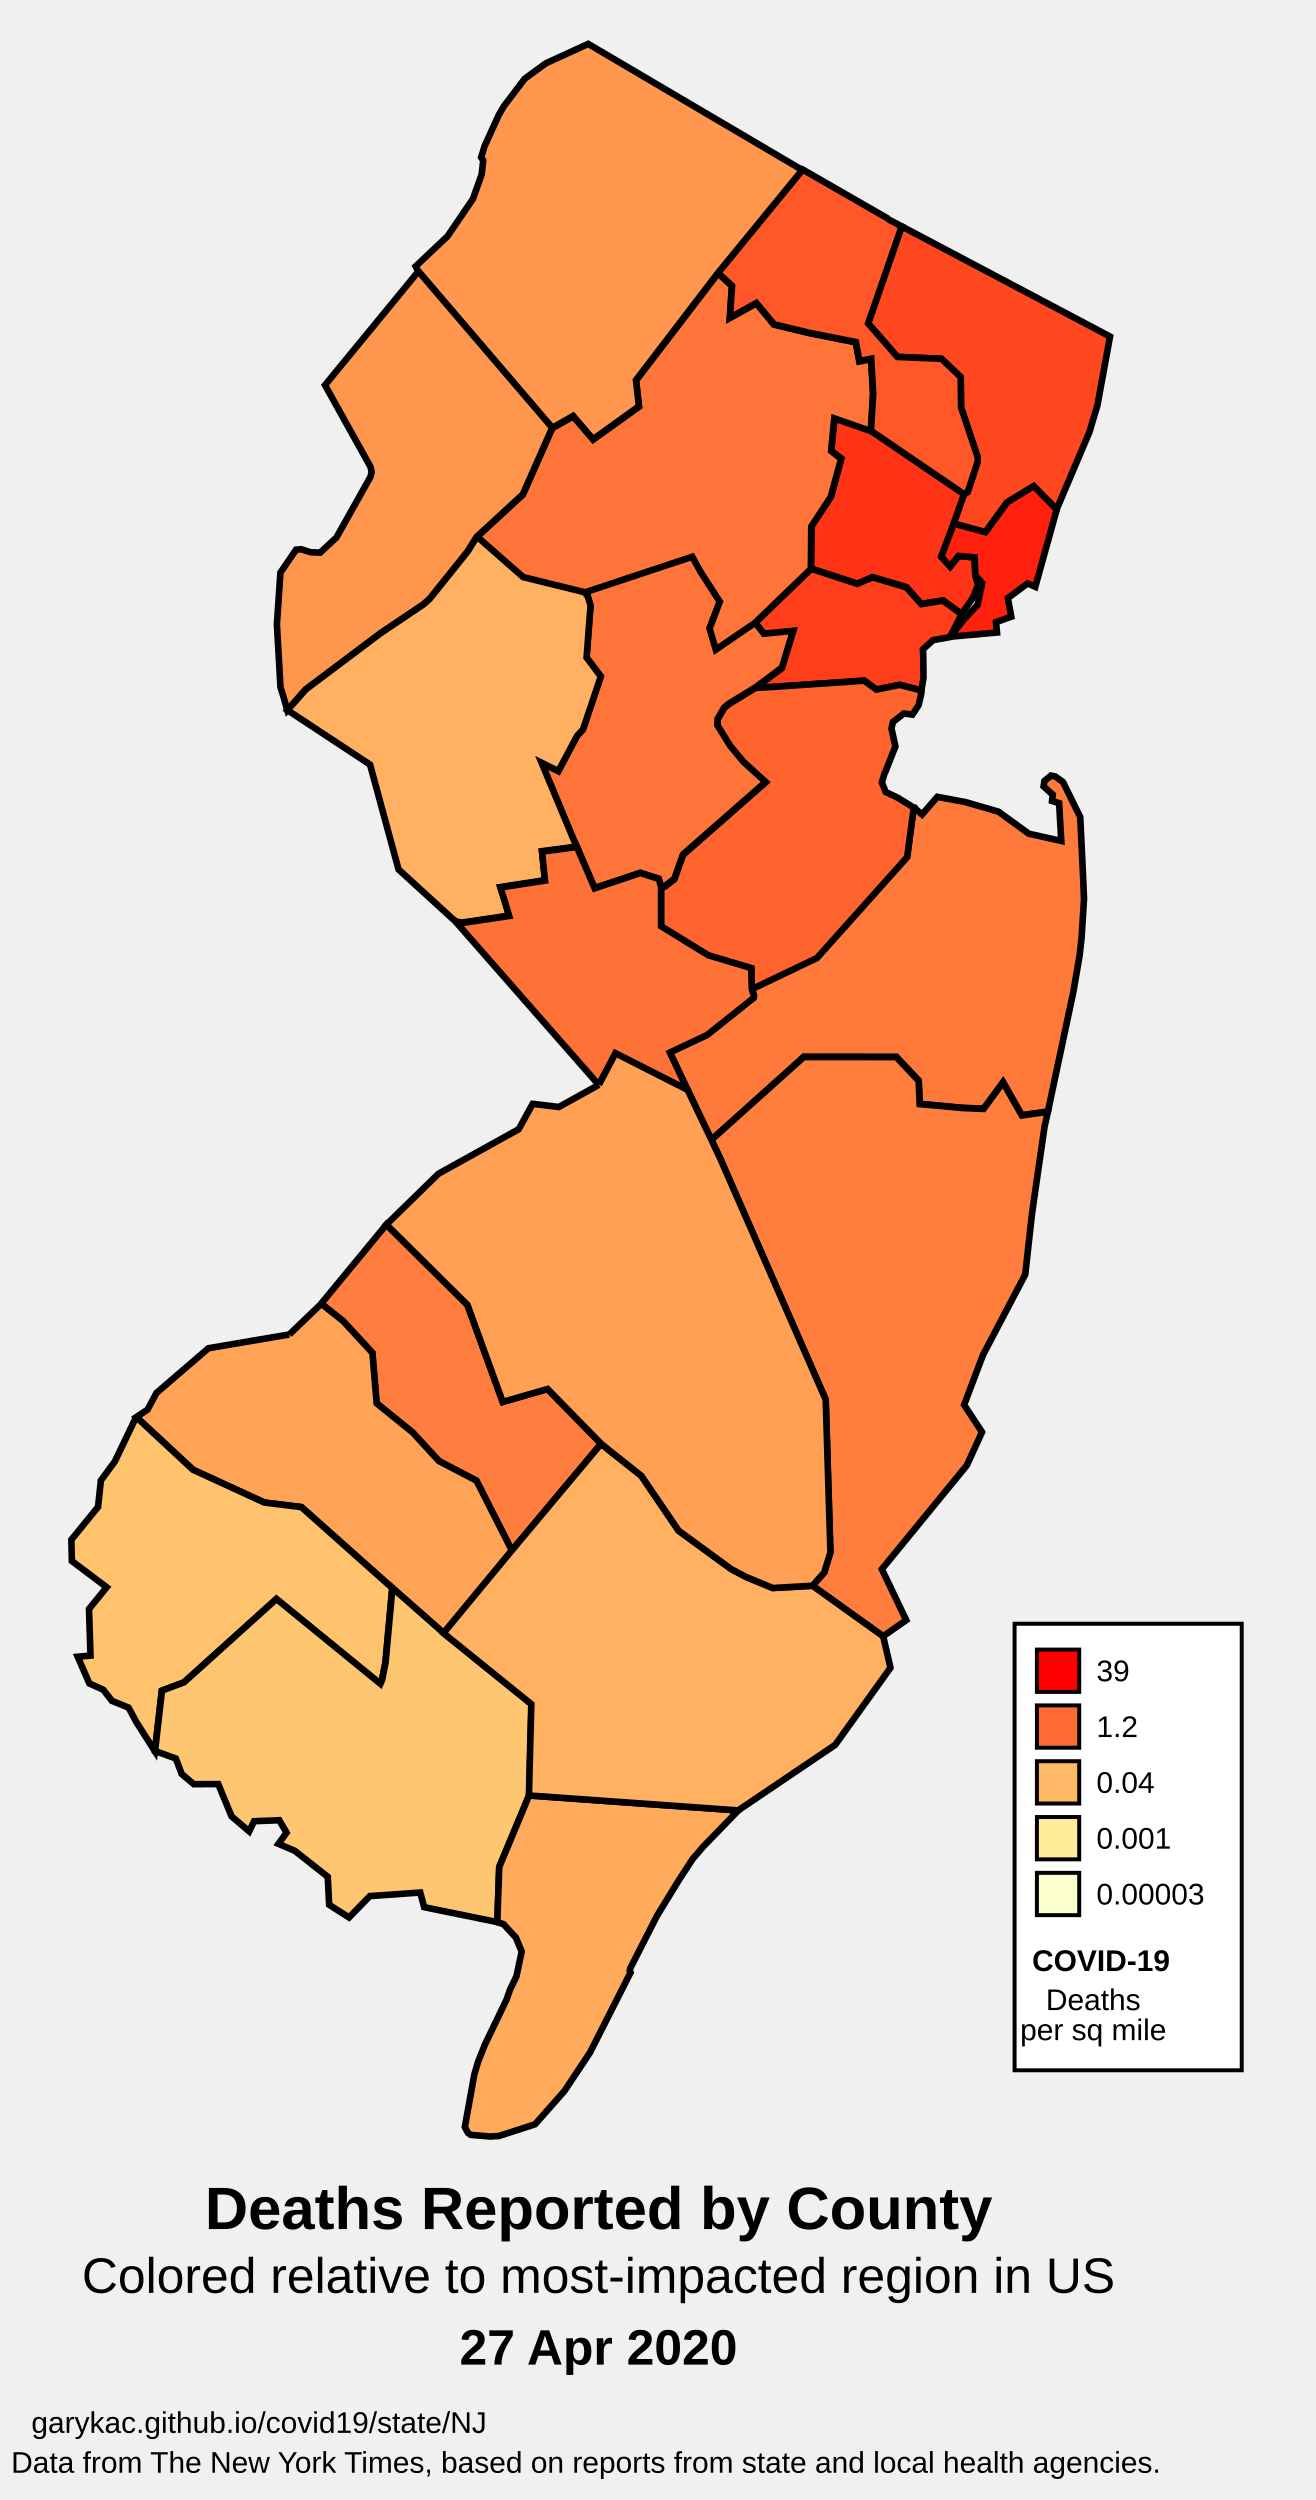
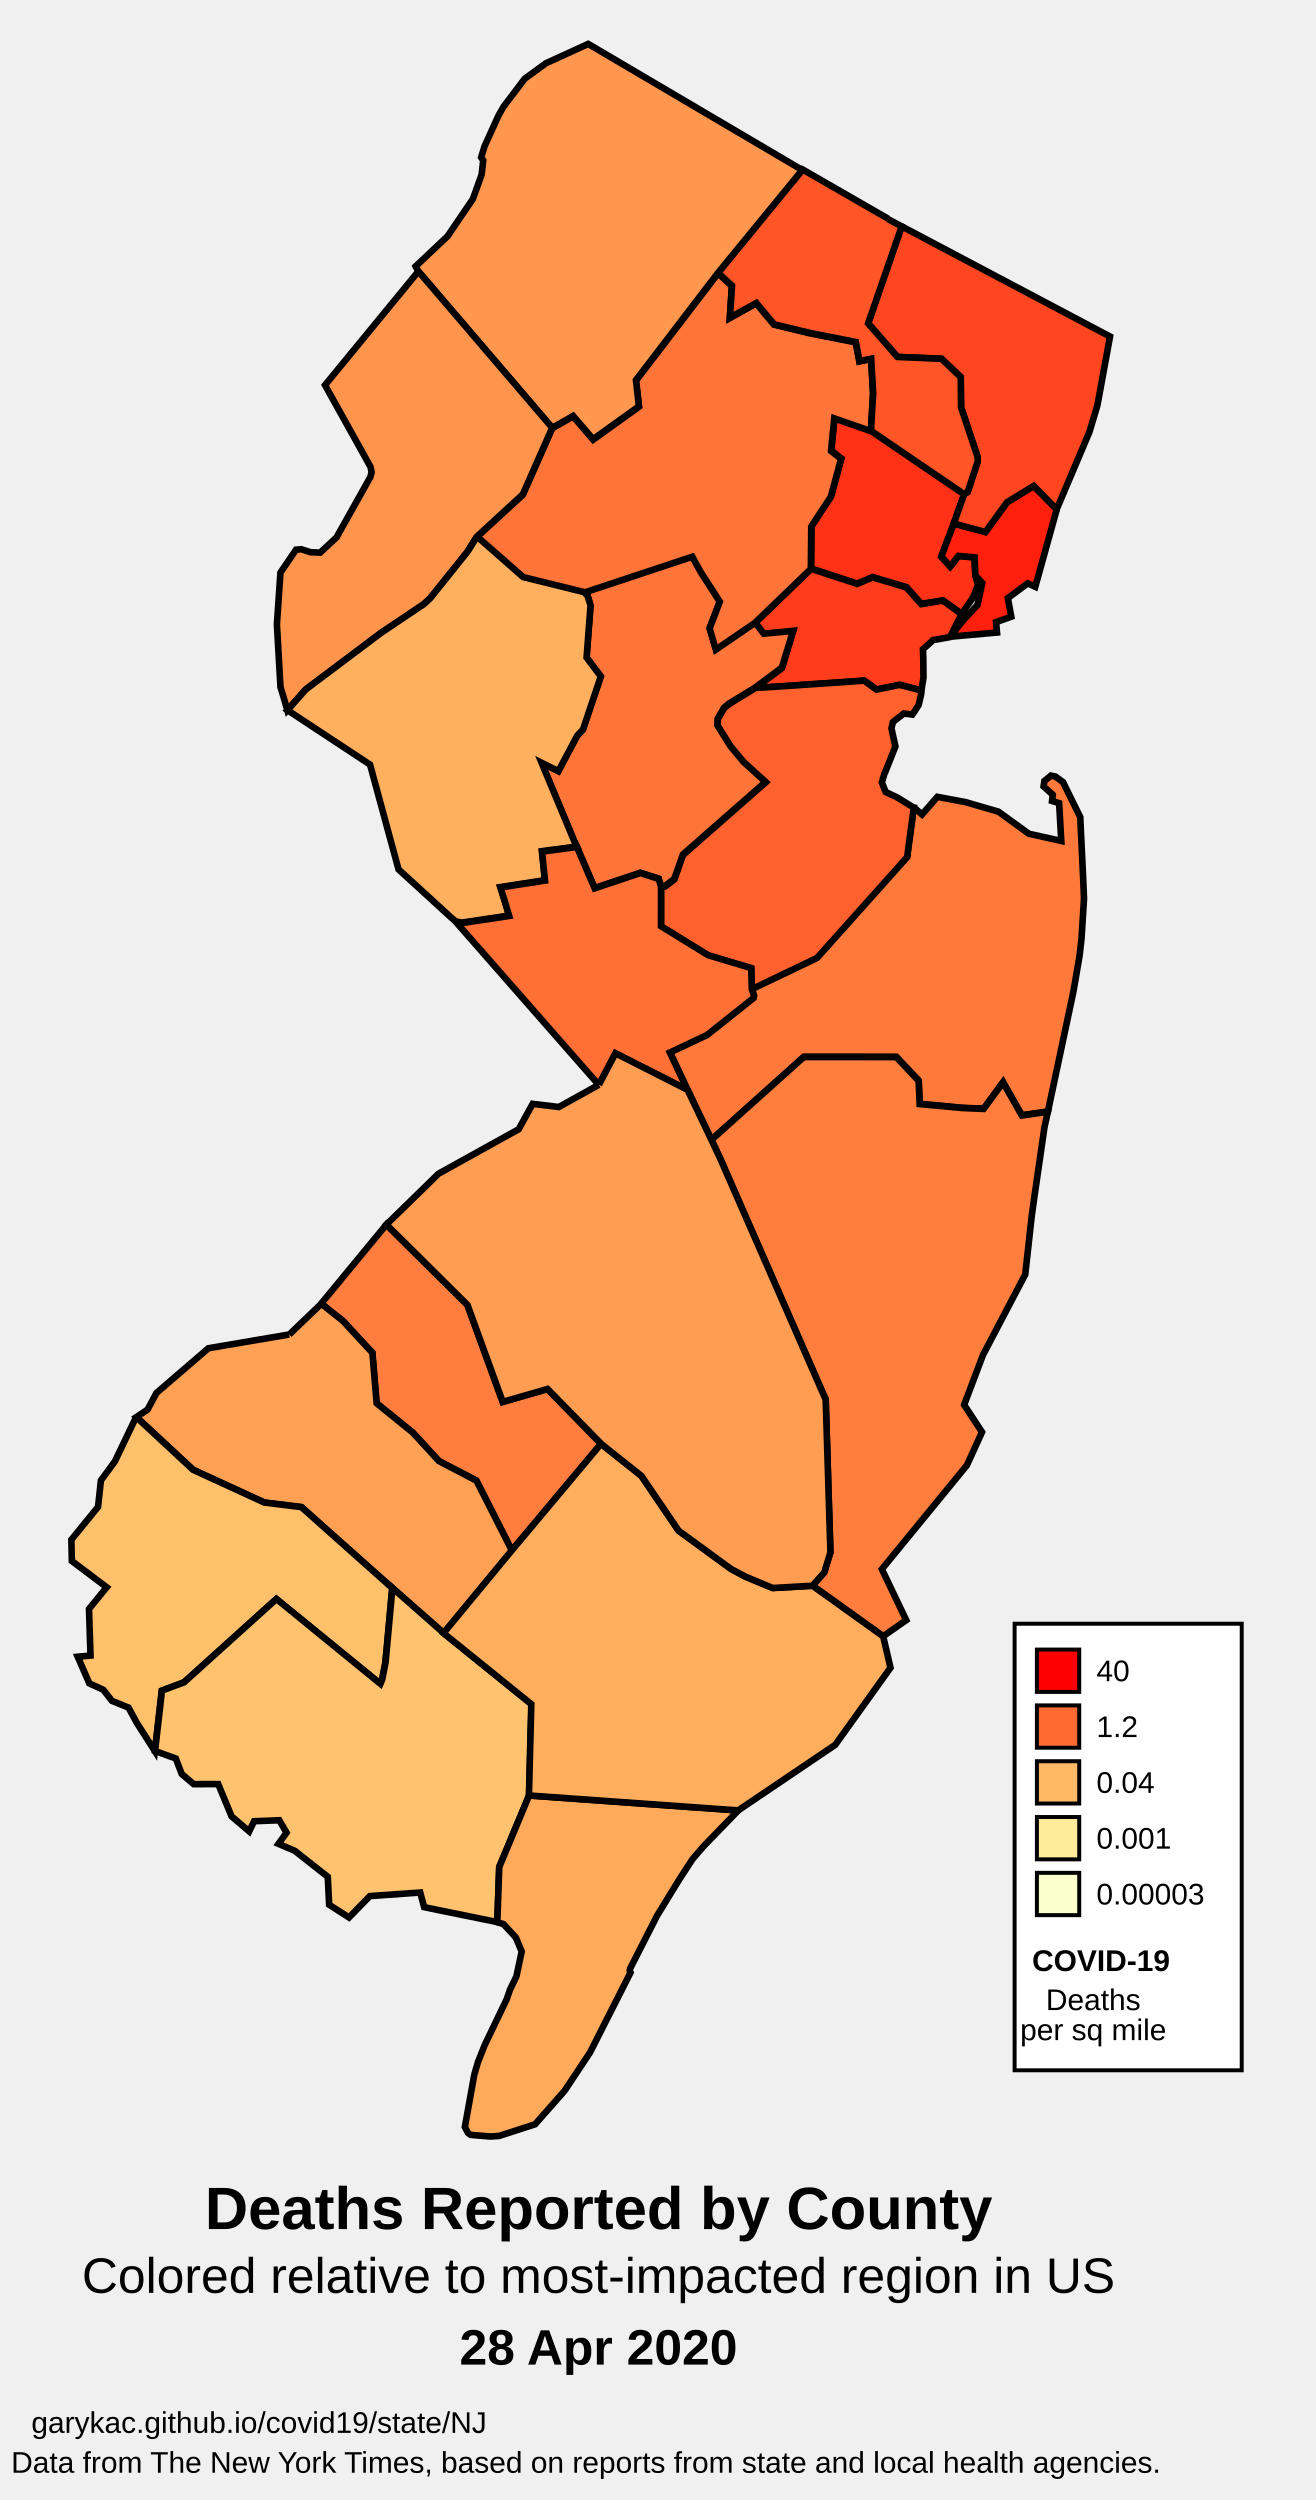
<svg xmlns="http://www.w3.org/2000/svg" width="330" height="627.07" version="1.0" id="svg2">
  <defs id="defs9439" />
  <style id="style6">
  #counties {fill:#d0d0d0;stroke:#000;stroke-width:.178;} 
  #borders {fill:none;stroke:#221e1f;stroke-width:.891;} 
  #separator {fill:none;stroke:#a9a9a9;stroke-width:2.318;}
  #legend-1 {fill:#ff0000;}
  #legend-2 {fill:#ff6a32;}
  #legend-3 {fill:#ffb866;}
  #legend-4 {fill:#ffeb99;}
  #legend-5 {fill:#faffcc;}
-   #c34041 {fill:#ff964d;}
-   #c34039 {fill:#ff3e1c;}
-   #c34019 {fill:#ffb060;}
-   #c34011 {fill:#ffc671;}
-   #c34013 {fill:#ff3316;}
-   #c34015 {fill:#ffa356;}
-   #c34017 {fill:#ff200e;}
-   #c34009 {fill:#ffab5b;}
-   #c34003 {fill:#ff4720;}
-   #c34001 {fill:#ffb060;}
+   #c34041 {fill:#ff954d;}
+   #c34039 {fill:#ff3c1b;}
+   #c34019 {fill:#ffb05f;}
+   #c34011 {fill:#ffc26e;}
+   #c34013 {fill:#ff3116;}
+   #c34015 {fill:#ffa154;}
+   #c34017 {fill:#ff1f0d;}
+   #c34009 {fill:#ffa95a;}
+   #c34003 {fill:#ff4620;}
+   #c34001 {fill:#ffae5d;}
  #c34007 {fill:#ff7d3e;}
-   #c34005 {fill:#ffa054;}
-   #c34021 {fill:#ff7237;}
+   #c34005 {fill:#ff9e53;}
+   #c34021 {fill:#ff7036;}
  #c34025 {fill:#ff793b;}
  #c34037 {fill:#ff974e;}
-   #c34035 {fill:#ff7539;}
-   #c34033 {fill:#ffc26d;}
-   #c34031 {fill:#ff5728;}
-   #c34023 {fill:#ff642f;}
-   #c34027 {fill:#ff7539;}
+   #c34035 {fill:#ff7438;}
+   #c34033 {fill:#ffc06b;}
+   #c34031 {fill:#ff5527;}
+   #c34023 {fill:#ff612e;}
+   #c34027 {fill:#ff7438;}
  #c34029 {fill:#ff7e3e;}
 </style>
  <g id="layer1" style="display:inline" transform="translate(0,1.0703125e-5)">
    <g id="g10509" transform="translate(-622.3246,8.460373)">
      <rect y="398.82" x="876.817" height="112.008" width="56.966" id="rect10421" style="fill:#ffffff;fill-opacity:1;stroke:#000000;stroke-width:1;stroke-linecap:round;stroke-linejoin:miter;stroke-miterlimit:4;stroke-dasharray:none;stroke-dashoffset:0;stroke-opacity:1" />
      <rect y="405.301" x="882.409" height="10.615" width="10.615" id="legend-1" style="stroke:#000000;stroke-width:1" />
      <rect style="stroke:#000000;stroke-width:1" id="legend-2" width="10.615" height="10.615" x="882.409" y="419.301" />
      <rect y="433.301" x="882.409" height="10.615" width="10.615" id="legend-3" style="stroke:#000000;stroke-width:1" />
      <rect style="stroke:#000000;stroke-width:1" id="legend-4" width="10.615" height="10.615" x="882.409" y="447.301" />
      <rect y="461.301" x="882.409" height="10.615" width="10.615" id="legend-5" style="stroke:#000000;stroke-width:1" />
      <text id="text10456" y="413.239" x="897.338" style="font-style:normal;font-weight:normal;font-size:7.5px;line-height:125%;font-family:sans-serif;letter-spacing:0px;word-spacing:0px;fill:#000000;fill-opacity:1;stroke:none;stroke-width:1px;stroke-linecap:butt;stroke-linejoin:miter;stroke-opacity:1" xml:space="preserve">
-         <tspan style="font-style:normal;font-variant:normal;font-weight:normal;font-stretch:normal;font-family:Arial;-inkscape-font-specification:Arial" y="413.239" x="897.338" id="tspan10458">39</tspan>
+         <tspan style="font-style:normal;font-variant:normal;font-weight:normal;font-stretch:normal;font-family:Arial;-inkscape-font-specification:Arial" y="413.239" x="897.338" id="tspan10458">40</tspan>
      </text>
      <text xml:space="preserve" style="font-style:normal;font-weight:normal;font-size:7.5px;line-height:125%;font-family:sans-serif;letter-spacing:0px;word-spacing:0px;fill:#000000;fill-opacity:1;stroke:none;stroke-width:1px;stroke-linecap:butt;stroke-linejoin:miter;stroke-opacity:1" x="897.338" y="427.239" id="text10460">
        <tspan id="tspan10462" x="897.338" y="427.239" style="font-style:normal;font-variant:normal;font-weight:normal;font-stretch:normal;font-family:Arial;-inkscape-font-specification:Arial">1.2</tspan>
      </text>
      <text id="text10464" y="441.239" x="897.338" style="font-style:normal;font-weight:normal;font-size:7.5px;line-height:125%;font-family:sans-serif;letter-spacing:0px;word-spacing:0px;fill:#000000;fill-opacity:1;stroke:none;stroke-width:1px;stroke-linecap:butt;stroke-linejoin:miter;stroke-opacity:1" xml:space="preserve">
        <tspan style="font-style:normal;font-variant:normal;font-weight:normal;font-stretch:normal;font-family:Arial;-inkscape-font-specification:Arial" y="441.239" x="897.338" id="tspan10466">0.04</tspan>
      </text>
      <text xml:space="preserve" style="font-style:normal;font-weight:normal;font-size:7.5px;line-height:125%;font-family:sans-serif;letter-spacing:0px;word-spacing:0px;fill:#000000;fill-opacity:1;stroke:none;stroke-width:1px;stroke-linecap:butt;stroke-linejoin:miter;stroke-opacity:1" x="897.338" y="455.239" id="text10468">
        <tspan id="tspan10470" x="897.338" y="455.239" style="font-style:normal;font-variant:normal;font-weight:normal;font-stretch:normal;font-family:Arial;-inkscape-font-specification:Arial">0.001</tspan>
      </text>
      <text id="text10472" y="469.239" x="897.338" style="font-style:normal;font-weight:normal;font-size:7.5px;line-height:125%;font-family:sans-serif;letter-spacing:0px;word-spacing:0px;fill:#000000;fill-opacity:1;stroke:none;stroke-width:1px;stroke-linecap:butt;stroke-linejoin:miter;stroke-opacity:1" xml:space="preserve">
        <tspan style="font-style:normal;font-variant:normal;font-weight:normal;font-stretch:normal;font-family:Arial;-inkscape-font-specification:Arial" y="469.239" x="897.338" id="tspan10474">0.00003</tspan>
      </text>
      <g transform="translate(0,-2.192453)" id="g10492">
        <text xml:space="preserve" style="font-style:normal;font-weight:normal;font-size:7.5px;line-height:125%;font-family:sans-serif;text-align:center;letter-spacing:0px;word-spacing:0px;text-anchor:middle;fill:#000000;fill-opacity:1;stroke:none;stroke-width:1px;stroke-linecap:butt;stroke-linejoin:miter;stroke-opacity:1" x="905.319" y="497.919" id="text10480">
          <tspan id="tspan10482" x="905.319" y="497.919" style="font-style:normal;font-variant:normal;font-weight:normal;font-stretch:normal;font-family:Arial;-inkscape-font-specification:Arial;text-align:center;text-anchor:middle">Deaths</tspan>
        </text>
        <text id="text10484" y="505.458" x="905.319" style="font-style:normal;font-weight:normal;font-size:7.5px;line-height:125%;font-family:sans-serif;text-align:center;letter-spacing:0px;word-spacing:0px;text-anchor:middle;fill:#000000;fill-opacity:1;stroke:none;stroke-width:1px;stroke-linecap:butt;stroke-linejoin:miter;stroke-opacity:1" xml:space="preserve">
          <tspan style="font-style:normal;font-variant:normal;font-weight:normal;font-stretch:normal;font-family:Arial;-inkscape-font-specification:Arial;text-align:center;text-anchor:middle" y="505.458" x="905.319" id="tspan10486">per sq mile</tspan>
        </text>
      </g>
      <text id="text10488" y="485.919" x="905.319" style="font-style:normal;font-weight:normal;font-size:7.5px;line-height:125%;font-family:sans-serif;text-align:center;letter-spacing:0px;word-spacing:0px;text-anchor:middle;fill:#000000;fill-opacity:1;stroke:none;stroke-width:1px;stroke-linecap:butt;stroke-linejoin:miter;stroke-opacity:1" xml:space="preserve">
        <tspan style="font-style:normal;font-variant:normal;font-weight:bold;font-stretch:normal;font-family:Arial;-inkscape-font-specification:'Arial Bold';text-align:center;text-anchor:middle" y="485.919" x="905.319" id="tspan10490">COVID-19</tspan>
      </text>
    </g>
    <text xml:space="preserve" style="font-style:normal;font-weight:normal;font-size:7.5px;line-height:125%;font-family:sans-serif;text-align:center;letter-spacing:0px;word-spacing:0px;text-anchor:middle;fill:#000000;fill-opacity:1;stroke:none;stroke-width:1px;stroke-linecap:butt;stroke-linejoin:miter;stroke-opacity:1" x="151.849" y="620.237" id="text10498">
      <tspan id="tspan10500" x="151.849" y="620.237" style="font-style:normal;font-variant:normal;font-weight:normal;font-stretch:normal;font-family:Arial;-inkscape-font-specification:Arial;text-align:center;text-anchor:middle">Data from The New York Times, based on reports from state and local health agencies.</tspan>
    </text>
    <g id="g10510" transform="translate(-504.6264,0.4679467)">
      <text xml:space="preserve" style="font-style:normal;font-weight:normal;font-size:7.5px;line-height:125%;font-family:sans-serif;text-align:center;letter-spacing:0px;word-spacing:0px;text-anchor:middle;fill:#000000;fill-opacity:1;stroke:none;stroke-width:1px;stroke-linecap:butt;stroke-linejoin:miter;stroke-opacity:1" x="661.613" y="558.64" id="text10502">
        <tspan id="tspan10504" x="661.613" y="558.64" style="font-style:normal;font-variant:normal;font-weight:bold;font-stretch:normal;font-size:15px;font-family:Arial;-inkscape-font-specification:'Arial Bold';text-align:center;text-anchor:middle">Deaths Reported by County</tspan>
      </text>
      <text id="text10506" y="574.64" x="661.57" style="font-style:normal;font-weight:normal;font-size:7.5px;line-height:125%;font-family:sans-serif;text-align:center;letter-spacing:0px;word-spacing:0px;text-anchor:middle;fill:#000000;fill-opacity:1;stroke:none;stroke-width:1px;stroke-linecap:butt;stroke-linejoin:miter;stroke-opacity:1" xml:space="preserve">
        <tspan style="font-style:normal;font-variant:normal;font-weight:normal;font-stretch:normal;font-size:12.5px;font-family:Arial;-inkscape-font-specification:Arial;text-align:center;text-anchor:middle" y="574.64" x="661.57" id="tspan10508">Colored relative to most-impacted region in US</tspan>
      </text>
      <text xml:space="preserve" style="font-style:normal;font-weight:normal;font-size:7.5px;line-height:125%;font-family:sans-serif;text-align:center;letter-spacing:0px;word-spacing:0px;text-anchor:middle;fill:#000000;fill-opacity:1;stroke:none;stroke-width:1px;stroke-linecap:butt;stroke-linejoin:miter;stroke-opacity:1" x="661.57" y="592.64" id="text10536">
-         <tspan id="tspan10538" x="661.57" y="592.64" style="font-style:normal;font-variant:normal;font-weight:bold;font-stretch:normal;font-size:12.5px;font-family:Arial;-inkscape-font-specification:'Arial Bold';text-align:center;text-anchor:middle">27 Apr 2020</tspan>
+         <tspan id="tspan10538" x="661.57" y="592.64" style="font-style:normal;font-variant:normal;font-weight:bold;font-stretch:normal;font-size:12.5px;font-family:Arial;-inkscape-font-specification:'Arial Bold';text-align:center;text-anchor:middle">28 Apr 2020</tspan>
      </text>
    </g>
    <text id="text10516" y="610.237" x="7.866" style="font-style:normal;font-weight:normal;font-size:7.5px;line-height:125%;font-family:sans-serif;text-align:end;letter-spacing:0px;word-spacing:0px;text-anchor:end;fill:#000000;fill-opacity:1;stroke:none;stroke-width:1px;stroke-linecap:butt;stroke-linejoin:miter;stroke-opacity:1" xml:space="preserve">
      <tspan style="font-style:normal;font-variant:normal;font-weight:normal;font-stretch:normal;font-family:Arial;-inkscape-font-specification:Arial;text-align:start;text-anchor:start" y="610.237" x="7.866" id="tspan10518">garykac.github.io/covid19/state/NJ</tspan>
    </text>
  </g>
  <g id="layer2" style="display:inline;fill:#fff;stroke:#000;stroke-width:.178;" transform="translate(0,1.0703125e-5)">
    <g id="g25761" transform="matrix(9.136597,1.812447,-1.812447,9.136597,-7596.108,-3365.373)">
      <path id="c34025" d="m 898.58,212.247 0.259,0.148 0.313,-0.546 0.762,-0.009 0.929,0.08 0.919,0.424 0.894,0.021 -0.255,-0.987 -0.198,-0.021 -0.014,-0.169 -0.286,-0.171 -0.007,-0.149 0.089,-0.105 0.055,-0.07 0.121,0 0.232,0.107 0.639,0.835 0.385,1.55 0.13,0.535 0.011,0.04 0.144,1.075 0.039,0.467 0.025,0.99 -0.045,3.287 -0.669,0.236 -0.669,-0.774 -0.374,0.802 -0.571,0.088 -1.144,0.119 -0.148,-0.609 -0.715,-0.51 -2.444,0.483 -2.007,2.676 -0.893,-1.196 -0.665,-0.901 0.891,-0.659 1.034,-1.221 0,-0.06 -0.095,-0.168 1.559,-1.166 1.854,-3.136 -0.084,-1.347" style="stroke:#000" />
      <path id="c34029" d="m 894.98,222.097 2.007,-2.676 2.444,-0.483 0.715,0.51 0.148,0.609 1.144,-0.119 0.571,-0.088 0.374,-0.802 0.669,0.774 0.669,-0.235 -0.009,0.426 0.098,1.879 0.03,0.523 0.136,1.59 -0.694,2.345 -0.237,1.418 0.615,0.626 -0.226,0.956 -1.701,3.19 0.91,1.219 -0.524,0.546 -2.134,-0.967 0.241,-0.415 0.057,-0.562 -0.925,-4.009 -4.042,-5.804 -0.337,-0.458" style="stroke:#000" />
      <path id="c34013" d="m 895.48,202.527 2.797,1.189 -0.121,0.829 -0.158,0.939 0.285,0.213 0.165,-0.321 0.434,-0.045 0.112,0.469 0.122,0.237 -0.07,0.371 -0.211,0.481 -0.566,-0.259 -0.552,0.206 -0.482,-0.364 -0.945,-0.088 -0.37,0.253 -1.3,-0.157 -0.211,-1.122 0.359,-0.884 0.074,-1.059 -0.306,-0.156 -0.086,-0.878 1.032,0.144" style="stroke:#000" />
      <path id="c34039" d="m 894.62,206.487 1.3,0.157 0.37,-0.253 0.945,0.088 0.482,0.364 0.552,-0.206 0.566,0.259 -0.186,0.666 -0.356,0.141 -0.08,0.03 -0.039,0.06 -0.176,0.232 0.056,0.236 0.107,0.515 0.012,0.346 -0.604,-0.034 -0.589,0.246 -0.371,-0.171 -2.349,0.636 -0.483,0.125 0.595,-0.661 0.103,-1.03 -0.758,0.228 -0.293,-0.251 1.196,-1.719" style="stroke:#000" />
      <path id="c34017" d="m 900.8,203.627 -0.162,2.161 -0.22,-0.05 -0.445,0.492 0.187,0.474 -0.373,0.223 0.079,0.269 -1.218,0.357 0.287,-0.545 0.272,-0.441 0.01,-0.602 -0.223,-0.167 -0.112,-0.469 -0.434,0.045 -0.165,0.321 -0.285,-0.213 0.158,-0.939 0.88,0.058 0.415,-0.899 0.62,-0.571 0.729,0.496" style="stroke:#000" />
      <path id="c34003" d="m 895.22,196.967 6.081,1.819 0.027,1.884 -0.071,0.747 -0.46,2.211 -0.729,-0.496 -0.62,0.571 -0.415,0.899 -0.88,-0.058 0.121,-0.829 0.08,-0.08 0.105,-0.85 -0.025,-0.122 -0.699,-1.228 -0.166,-0.795 -0.605,-0.384 -1.173,0.182 -0.95,-0.732 0.378,-2.739" style="stroke:#000" />
      <path id="c34023" d="m 898.17,209.117 0.016,0.129 -0.009,0.273 -0.076,0.195 -0.041,0.094 -0.112,0.006 -0.119,0.01 -0.242,0.28 -0.007,0.176 0.2,0.457 -0.135,0.737 -0.011,0.03 -0.023,0.257 0.151,0.231 0.343,0.086 0.471,0.176 0.01,0 0.084,1.347 -1.854,3.136 -1.559,1.166 -0.124,-0.548 -1.204,-0.114 -1.398,-0.52 -0.207,-1.046 0.105,-0.03 0.209,-0.241 0.099,-0.686 1.802,-2.349 -0.687,-0.414 -0.435,-0.353 -0.449,-0.481 -0.025,-0.168 0.112,-0.331 0.105,-0.129 0.617,-0.568 0.483,-0.125 2.349,-0.636 0.371,0.171 0.589,-0.246 0.604,0.034" style="stroke:#000" />
      <path id="c34035" d="m 893.42,208.197 0.293,0.251 0.758,-0.228 -0.103,1.03 -0.595,0.661 -0.617,0.568 -0.105,0.129 -0.112,0.331 0.025,0.168 0.449,0.481 0.435,0.353 0.687,0.414 -1.802,2.349 -0.099,0.686 -0.209,0.241 -0.105,0.03 -0.102,-0.191 -0.515,-0.06 -1.127,0.644 -0.69,-1.004 -0.107,-0.144 -1.263,-1.884 0.487,0.132 0.313,-1.038 0.119,-0.191 0.193,-1.494 -0.475,-0.424 -0.168,-1.395 -0.128,-0.24 -0.112,-0.08 2.676,-1.519 0.299,0.356 0.664,0.688 -0.129,0.761 0.275,0.524 0.891,-0.909" style="stroke:#000" />
      <path id="c34027" d="m 890.61,199.167 0.438,0.266 0.113,0.856 0.621,-0.526 0.58,0.47 0.98,0.04 1.272,0 0.196,0.485 0.297,-0.125 0.236,0.911 0.135,0.993 -1.032,-0.144 0.086,0.878 0.306,0.156 -0.074,1.059 -0.359,0.884 0.211,1.122 -1.196,1.719 -0.891,0.909 -0.275,-0.524 0.129,-0.761 -0.664,-0.688 -0.299,-0.356 -2.676,1.519 -1.688,-0.078 -1.431,-0.828 0.994,-1.361 0.429,-1.911 0.491,-0.425 0.65,0.51 1.038,-1.109 -0.216,-0.676 1.599,-3.251" style="stroke:#000" />
      <path id="c34031" d="m 894.82,196.847 0.401,0.121 -0.378,2.739 0.95,0.732 1.173,-0.182 0.605,0.384 0.166,0.795 0.699,1.228 0.025,0.122 -0.105,0.85 -0.08,0.08 -2.797,-1.189 -0.135,-0.993 -0.236,-0.911 -0.297,0.125 -0.196,-0.485 -1.272,0 -0.98,-0.04 -0.58,-0.47 -0.621,0.526 -0.113,-0.856 -0.438,-0.266 1.694,-3.173 2.516,0.852" style="stroke:#000" />
      <path id="c34037" d="m 892.3,195.997 -1.694,3.173 -1.599,3.251 0.216,0.676 -1.038,1.109 -0.65,-0.51 -0.491,0.425 -4.356,-3.432 -0.096,-0.119 0.685,-0.963 0.474,-1.118 0.103,-0.692 -0.032,-0.378 -0.071,-0.07 0.032,-0.313 0.209,-0.892 0.087,-0.257 0.41,-0.843 0.481,-0.522 1.014,-0.731 6.315,2.209" style="stroke:#000" />
      <path id="c34041" d="m 882.69,200.687 4.356,3.432 -0.429,1.911 -0.994,1.361 -0.166,0.44 -0.749,1.439 -0.137,0.185 -0.979,0.983 -1.688,1.884 -0.376,0.644 -0.187,-0.362 -0.114,-0.209 -0.424,-1.64 -0.178,-1.387 0.292,-0.686 0.136,-0.04 0.257,0.03 0.26,-0.04 0.351,-0.486 0.578,-1.771 0.009,-0.135 -0.057,-0.136 -1.631,-1.922 1.872,-3.496" style="stroke:#000" />
      <path id="c34019" d="m 885.63,207.387 1.431,0.828 1.688,0.078 0.112,0.08 0.128,0.24 0.168,1.395 0.475,0.424 -0.193,1.494 -0.119,0.191 -0.313,1.038 -0.487,-0.132 1.263,1.884 0.107,0.144 -0.896,0.304 0.231,0.75 -1.141,0.416 0.179,0.327 0.201,0.379 -1.211,0.435 -0.168,0 -0.114,-0.06 -1.671,-1.013 -1.302,-2.619 -2.466,-1.005 0.376,-0.644 1.688,-1.884 0.979,-0.983 0.137,-0.185 0.749,-1.439 0.166,-0.44" style="stroke:#000" />
      <path id="c34021" d="m 889.89,215.057 0.69,1.004 1.127,-0.644 0.515,0.06 0.102,0.191 0.207,1.046 1.398,0.52 1.204,0.114 0.124,0.548 0.095,0.168 0,0.06 -1.034,1.221 -0.891,0.659 0.665,0.901 -2.096,-0.588 -0.273,0.918 -4.636,-3.561 0.168,0 1.211,-0.435 -0.201,-0.379 -0.179,-0.327 1.141,-0.416 -0.231,-0.75 0.896,-0.304" style="stroke:#000" />
      <path id="c34007" d="m 885.53,228.467 1.309,-2.433 2.562,1.698 1.44,2.377 1.115,-0.576 1.705,1.167 -1.801,3.288 -1.304,-1.662 -1.094,-0.321 -0.843,-0.617 -1.105,-0.583 -0.377,-1.311 -0.94,-0.685 -0.667,-0.344" style="stroke:#000" />
      <path id="c34015" d="m 884.85,229.447 0.686,-0.981 0.667,0.344 0.94,0.685 0.377,1.311 1.105,0.583 0.843,0.617 1.094,0.321 1.304,1.662 -1.371,2.54 -1.592,-0.925 -2.823,-1.661 -1.006,0.073 -2.052,-0.491 -1.777,-1.097 0.256,-0.255 0.149,-0.489 1.138,-1.452 2.061,-0.786" style="stroke:#000" />
      <path id="c34033" d="m 881.24,232.427 1.777,1.097 2.052,0.491 1.006,-0.073 2.823,1.661 0.21,2.007 0,0.476 -0.025,0.113 -3.19,-1.696 -2.002,2.684 -0.542,0.336 0.134,1.632 -0.632,-0.66 -0.291,-0.351 -0.473,-0.091 -0.287,-0.248 -0.402,-0.095 -0.447,-0.644 0.332,-0.097 -0.284,-1.223 0.353,-0.666 -1.057,-0.511 -0.125,-0.56 0.533,-1.007 -0.063,-0.712 0.269,-0.578 0.329,-1.282" style="stroke:#000" />
      <path id="c34011" d="m 893.6,240.367 -0.413,2.044 0.238,1.466 -2.01,-0.011 -0.182,-0.367 -1.311,0.359 -0.439,0.674 -0.591,-0.232 -0.183,-0.731 -1.006,-0.513 -0.469,-0.099 0.155,-0.338 -0.258,-0.29 -0.658,0.157 -0.078,0.294 -0.543,-0.303 -0.522,-0.783 -0.648,0.13 -0.37,-0.206 -0.236,-0.377 -0.588,-0.09 -0.134,-1.632 0.542,-0.336 2.002,-2.684 3.19,1.696 0.025,-0.113 0,-0.476 -0.21,-2.007 1.592,0.925 2.692,1.415 0.416,2.426" style="stroke:#000" />
      <path id="c34009" d="m 893.6,240.367 5.604,-0.701 -0.733,1.134 -0.218,0.387 -0.248,0.617 -0.394,1.067 -0.433,1.53 0,0.07 0.007,0.01 0.023,0.03 -0.651,2.323 -0.472,1.148 -0.604,1.038 -0.891,0.497 -0.225,0.06 -0.53,0.06 -0.082,-0.04 -0.112,-0.137 -0.025,-1.437 0.032,-0.355 0.089,-0.481 0.339,-1.318 0.039,-0.28 0.099,-0.38 0.009,-0.682 -0.227,-0.339 -0.396,-0.289 -0.175,-0.02 -0.238,-1.466 0.413,-2.044" style="stroke:#000" />
      <path id="c34001" d="m 902.12,234.307 0.357,0.792 -1.056,2.326 -2.221,2.241 -5.604,0.701 -0.416,-2.426 -2.692,-1.415 1.371,-2.54 1.801,-3.288 0.242,0.128 0.986,0.507 1.273,1.255 1.59,0.738 0.426,0.128 0.77,0.154 1.038,-0.268 2.134,0.967" style="stroke:#000" />
      <path id="c34005" d="m 891.72,221.227 0.273,-0.918 2.096,0.588 0.893,1.196 0.337,0.458 4.042,5.804 0.925,4.009 -0.057,0.562 -0.241,0.415 -1.038,0.268 -0.77,-0.154 -0.426,-0.128 -1.59,-0.738 -1.273,-1.255 -0.986,-0.507 -0.242,-0.128 -1.705,-1.167 -1.115,0.576 -1.44,-2.377 -2.562,-1.698 1.109,-1.616 1.885,-1.595 0.236,-0.743 0.707,-0.054 0.942,-0.797" style="stroke:#000" />
    </g>
  </g>
</svg>
